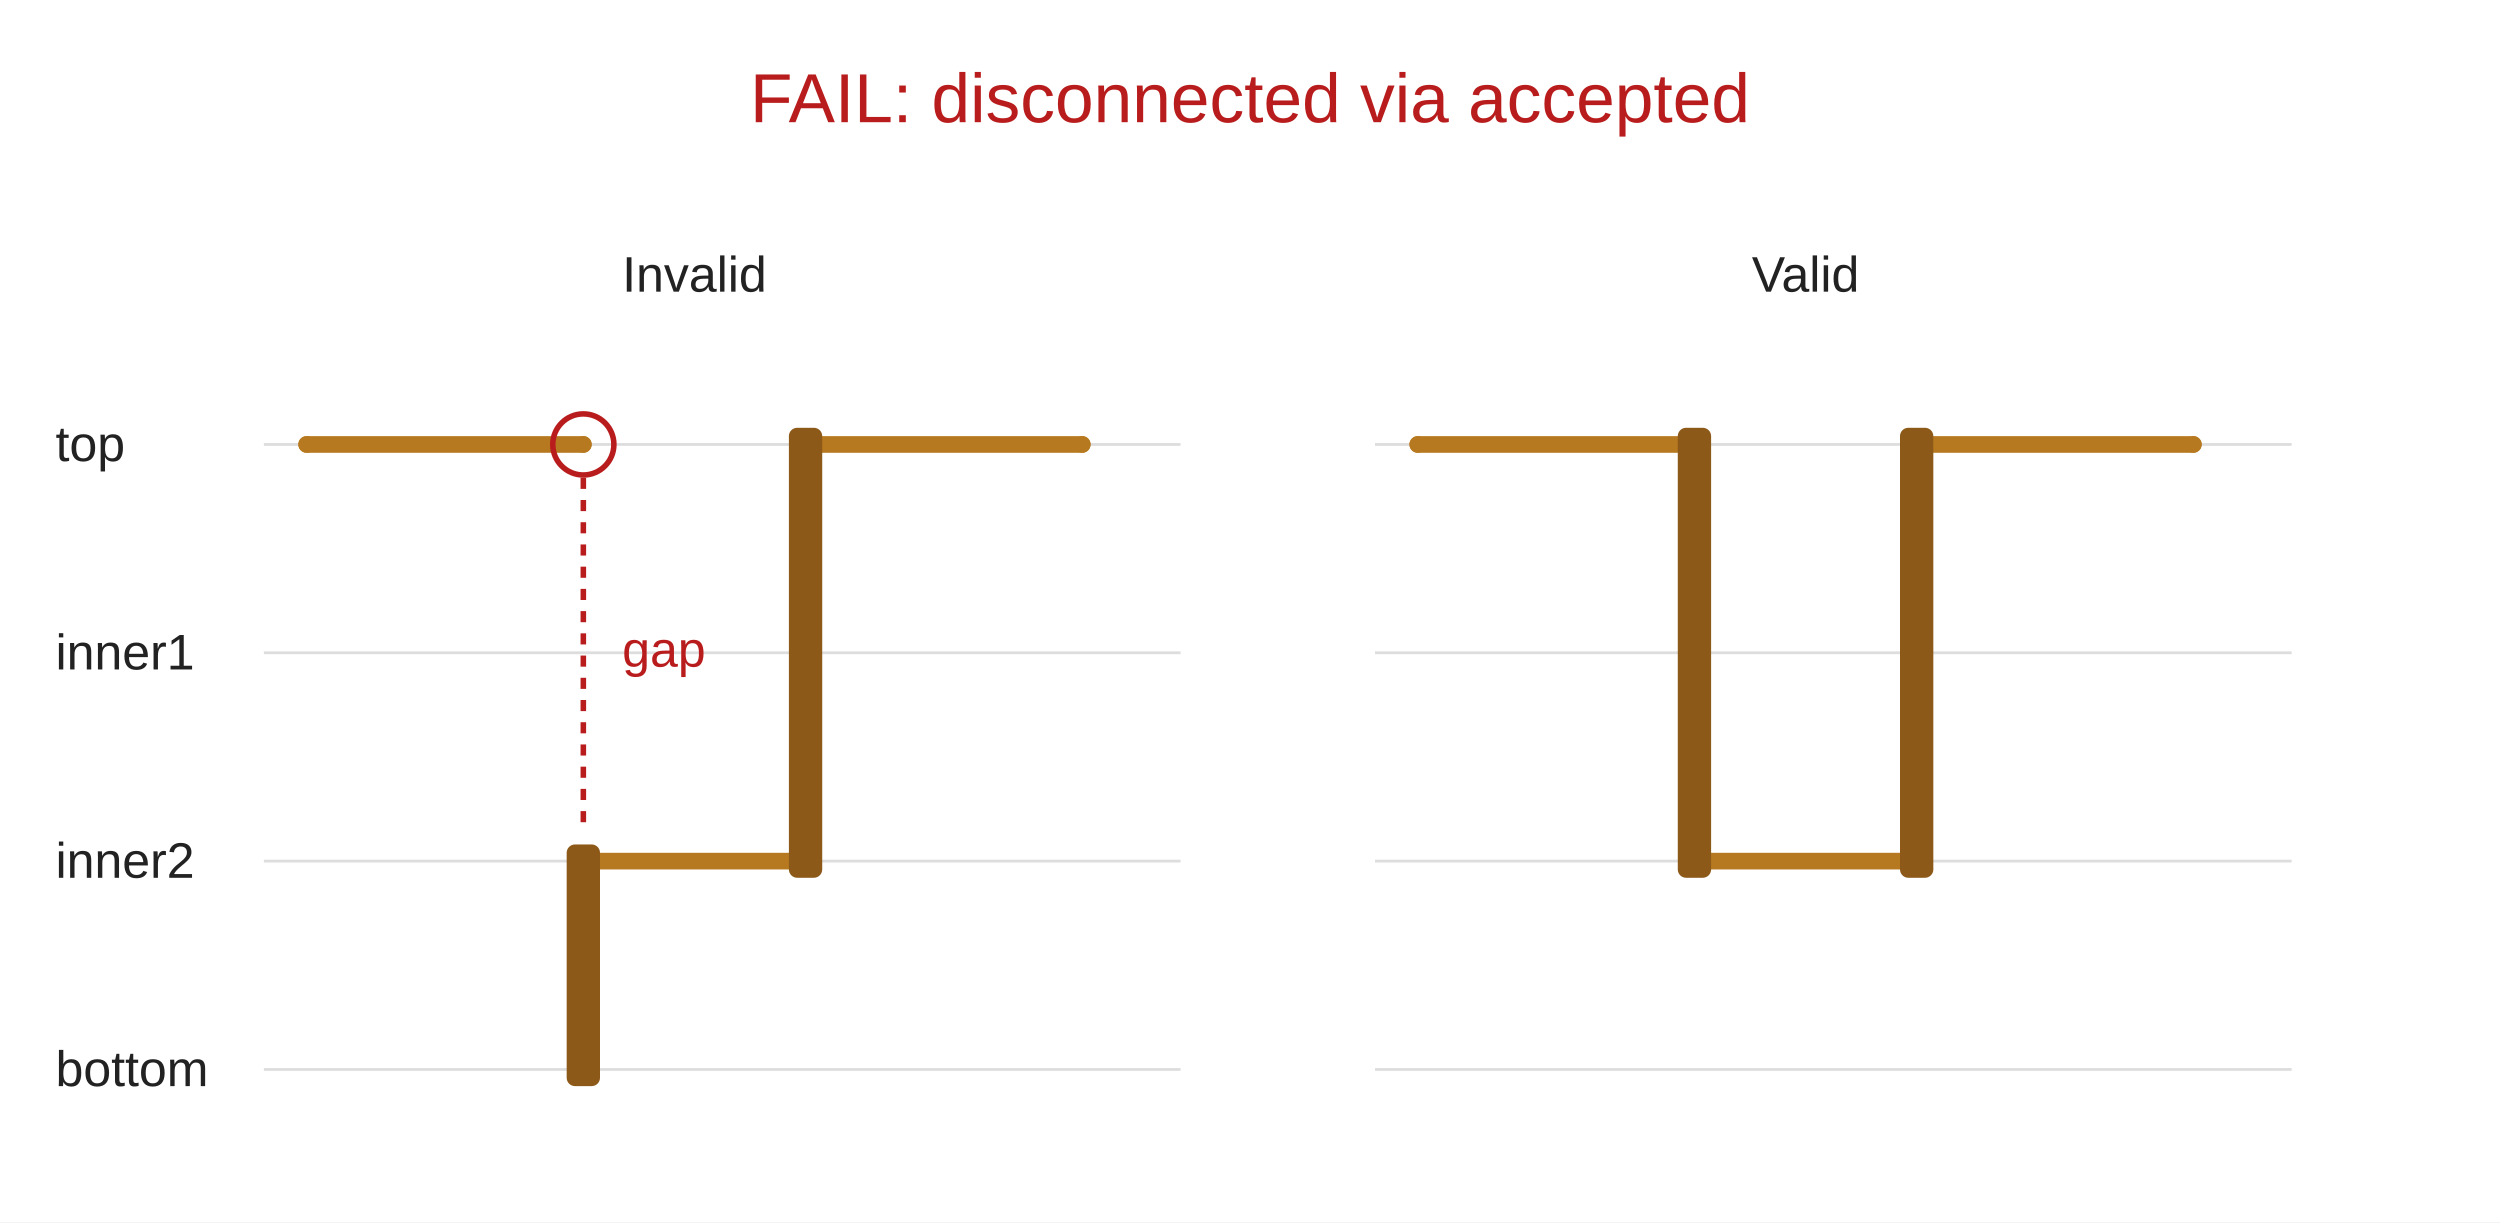
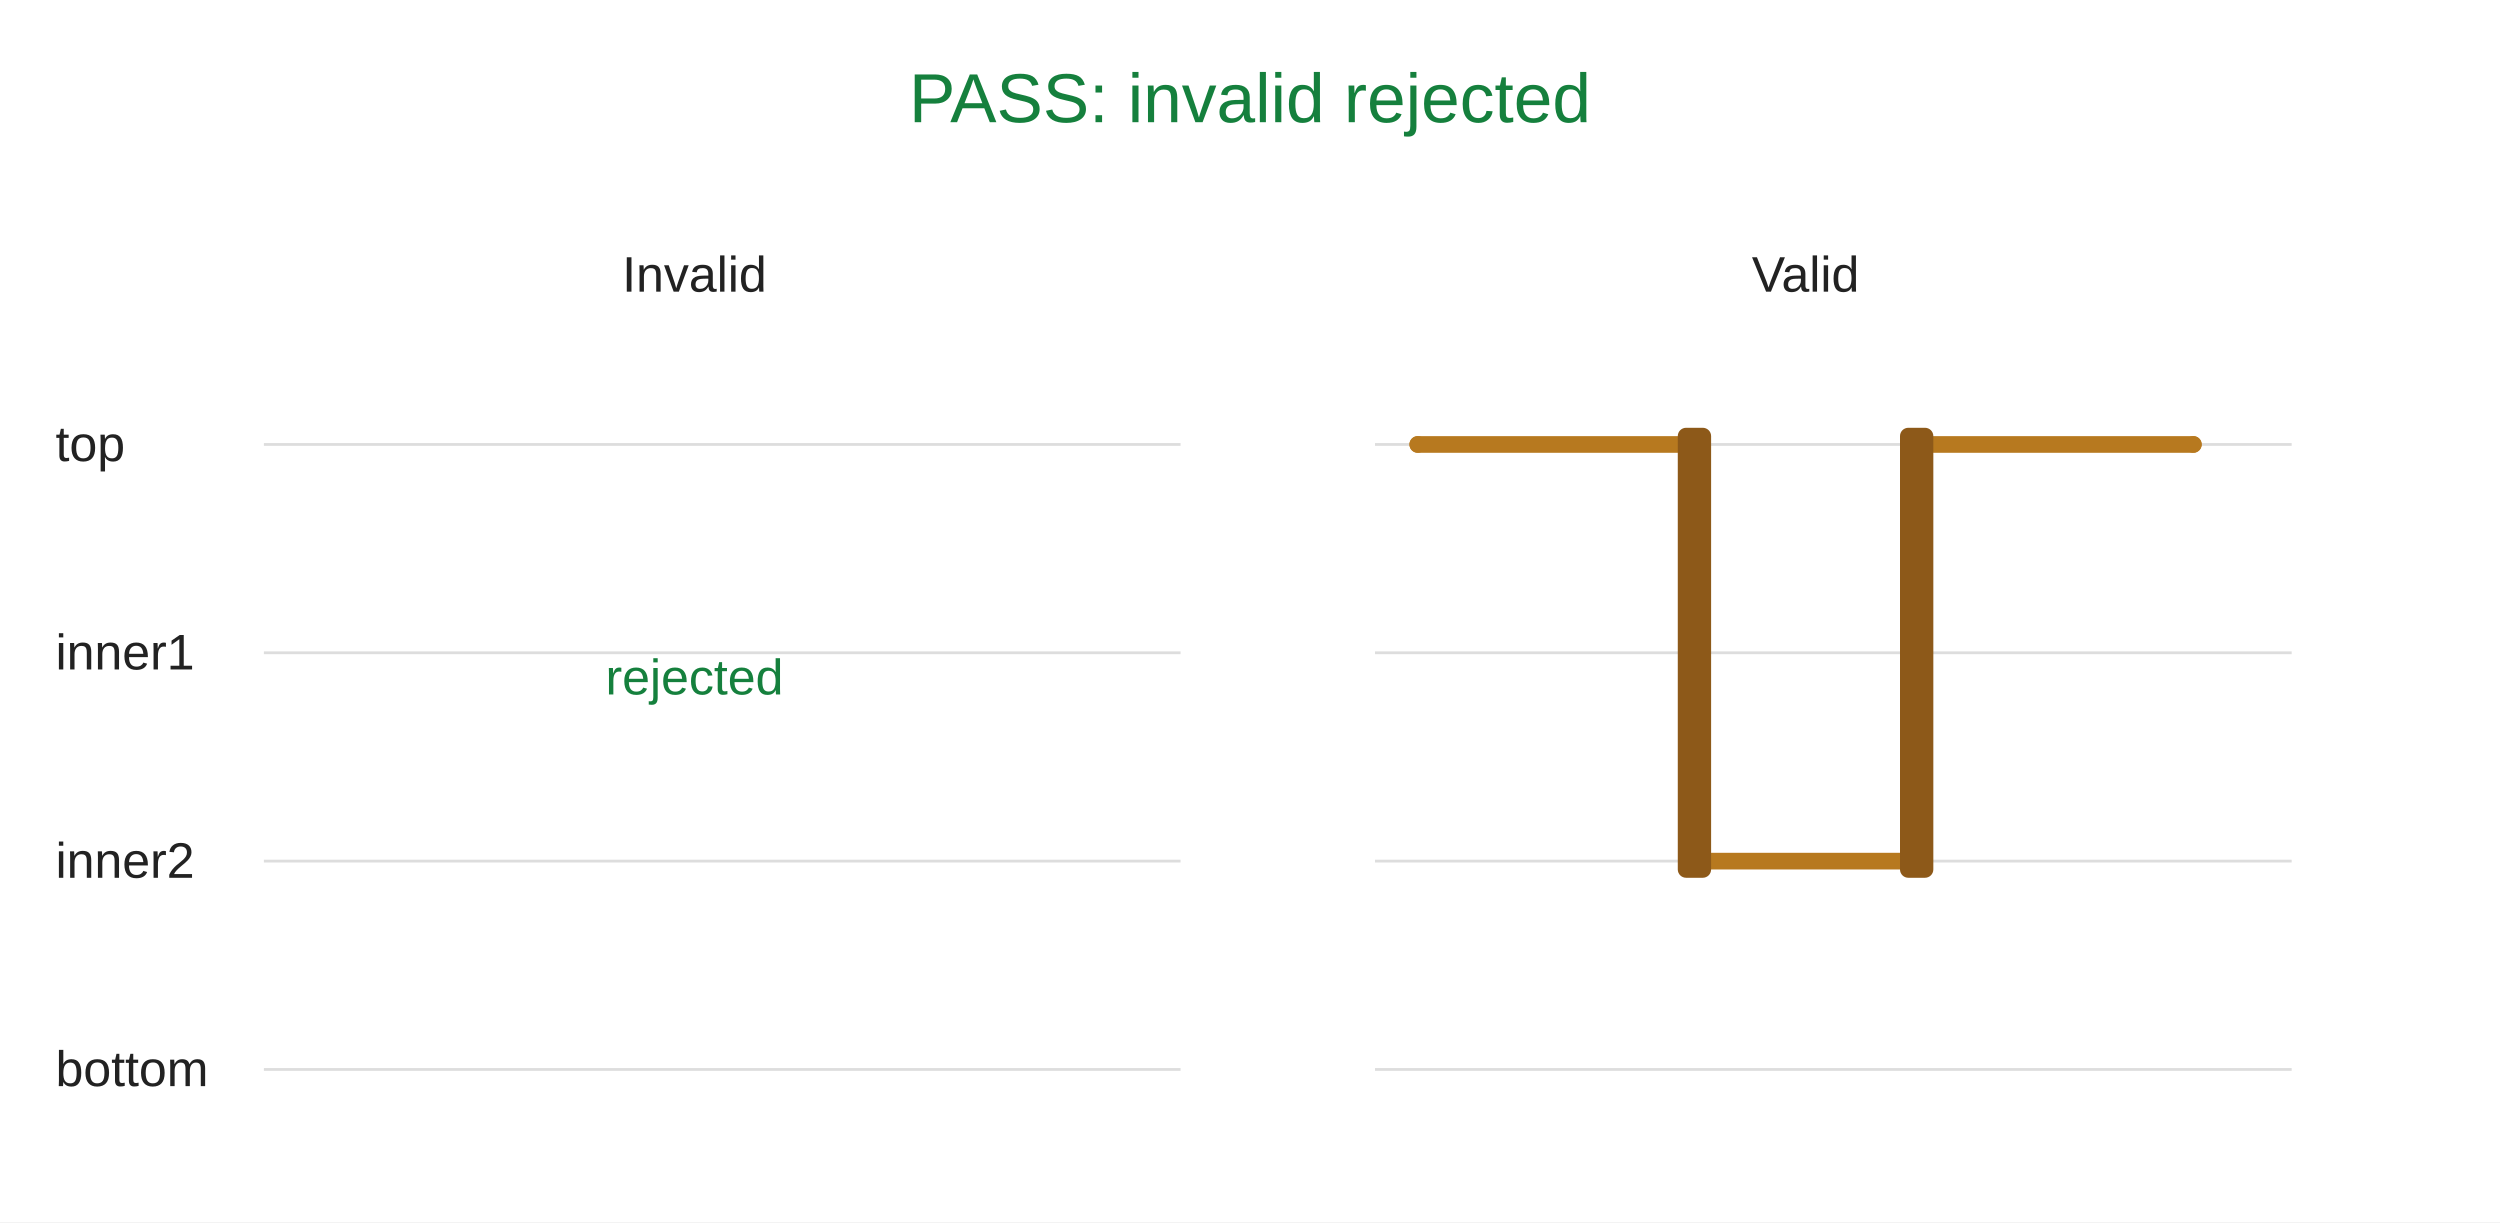
<svg xmlns="http://www.w3.org/2000/svg" width="900" height="440" viewBox="0 0 900 440">
  <rect width="900" height="440" fill="white" />
  <g font-family="Arial, sans-serif" font-size="18" fill="#222">
-     <text x="450" y="44" text-anchor="middle" font-size="25" fill="#b91c1c">FAIL: disconnected via accepted</text>
+     <text x="450" y="44" text-anchor="middle" font-size="25" fill="#15803d">PASS: invalid rejected</text>
    <text x="250" y="105" text-anchor="middle">Invalid</text>
    <text x="650" y="105" text-anchor="middle">Valid</text>
    <text x="20" y="166">top</text>
    <path d="M95 160H425 M495 160H825" stroke="#ddd" stroke-width="1" fill="none" />
    <text x="20" y="241">inner1</text>
    <path d="M95 235H425 M495 235H825" stroke="#ddd" stroke-width="1" fill="none" />
    <text x="20" y="316">inner2</text>
    <path d="M95 310H425 M495 310H825" stroke="#ddd" stroke-width="1" fill="none" />
    <text x="20" y="391">bottom</text>
    <path d="M95 385H425 M495 385H825" stroke="#ddd" stroke-width="1" fill="none" />
-     <line x1="110.4" x2="110.4" y1="160" y2="160" stroke="#b7791f" stroke-width="6" stroke-linecap="round" />
-     <line x1="110.4" x2="210" y1="160" y2="160" stroke="#b7791f" stroke-width="6" stroke-linecap="round" />
-     <line x1="210" x2="210" y1="160" y2="160" stroke="#b7791f" stroke-width="6" stroke-linecap="round" />
-     <line x1="210" x2="210" y1="310" y2="310" stroke="#b7791f" stroke-width="6" stroke-linecap="round" />
-     <line x1="210" x2="290" y1="310" y2="310" stroke="#b7791f" stroke-width="6" stroke-linecap="round" />
-     <line x1="290" x2="290" y1="310" y2="310" stroke="#b7791f" stroke-width="6" stroke-linecap="round" />
-     <line x1="290" x2="290" y1="160" y2="160" stroke="#b7791f" stroke-width="6" stroke-linecap="round" />
-     <line x1="290" x2="389.6" y1="160" y2="160" stroke="#b7791f" stroke-width="6" stroke-linecap="round" />
-     <line x1="389.6" x2="389.6" y1="160" y2="160" stroke="#b7791f" stroke-width="6" stroke-linecap="round" />
-     <rect x="204" y="304" width="12" height="87" rx="3" fill="#8d5919" />
-     <rect x="284" y="154" width="12" height="162" rx="3" fill="#8d5919" />
-     <circle cx="210" cy="160" r="11" fill="none" stroke="#b91c1c" stroke-width="2" />
-     <line x1="210" x2="210" y1="172" y2="298" stroke="#b91c1c" stroke-width="2" stroke-dasharray="4 4" />
-     <text x="224" y="240" fill="#b91c1c">gap</text>
    <line x1="510.4" x2="510.4" y1="160" y2="160" stroke="#b7791f" stroke-width="6" stroke-linecap="round" />
    <line x1="510.4" x2="610" y1="160" y2="160" stroke="#b7791f" stroke-width="6" stroke-linecap="round" />
    <line x1="610" x2="610" y1="160" y2="160" stroke="#b7791f" stroke-width="6" stroke-linecap="round" />
    <line x1="610" x2="610" y1="310" y2="310" stroke="#b7791f" stroke-width="6" stroke-linecap="round" />
    <line x1="610" x2="690" y1="310" y2="310" stroke="#b7791f" stroke-width="6" stroke-linecap="round" />
    <line x1="690" x2="690" y1="310" y2="310" stroke="#b7791f" stroke-width="6" stroke-linecap="round" />
    <line x1="690" x2="690" y1="160" y2="160" stroke="#b7791f" stroke-width="6" stroke-linecap="round" />
    <line x1="690" x2="789.6" y1="160" y2="160" stroke="#b7791f" stroke-width="6" stroke-linecap="round" />
    <line x1="789.6" x2="789.6" y1="160" y2="160" stroke="#b7791f" stroke-width="6" stroke-linecap="round" />
    <rect x="604" y="154" width="12" height="162" rx="3" fill="#8d5919" />
    <rect x="684" y="154" width="12" height="162" rx="3" fill="#8d5919" />
+     <text x="250" y="250" text-anchor="middle" fill="#15803d">rejected</text>
  </g>
</svg>
